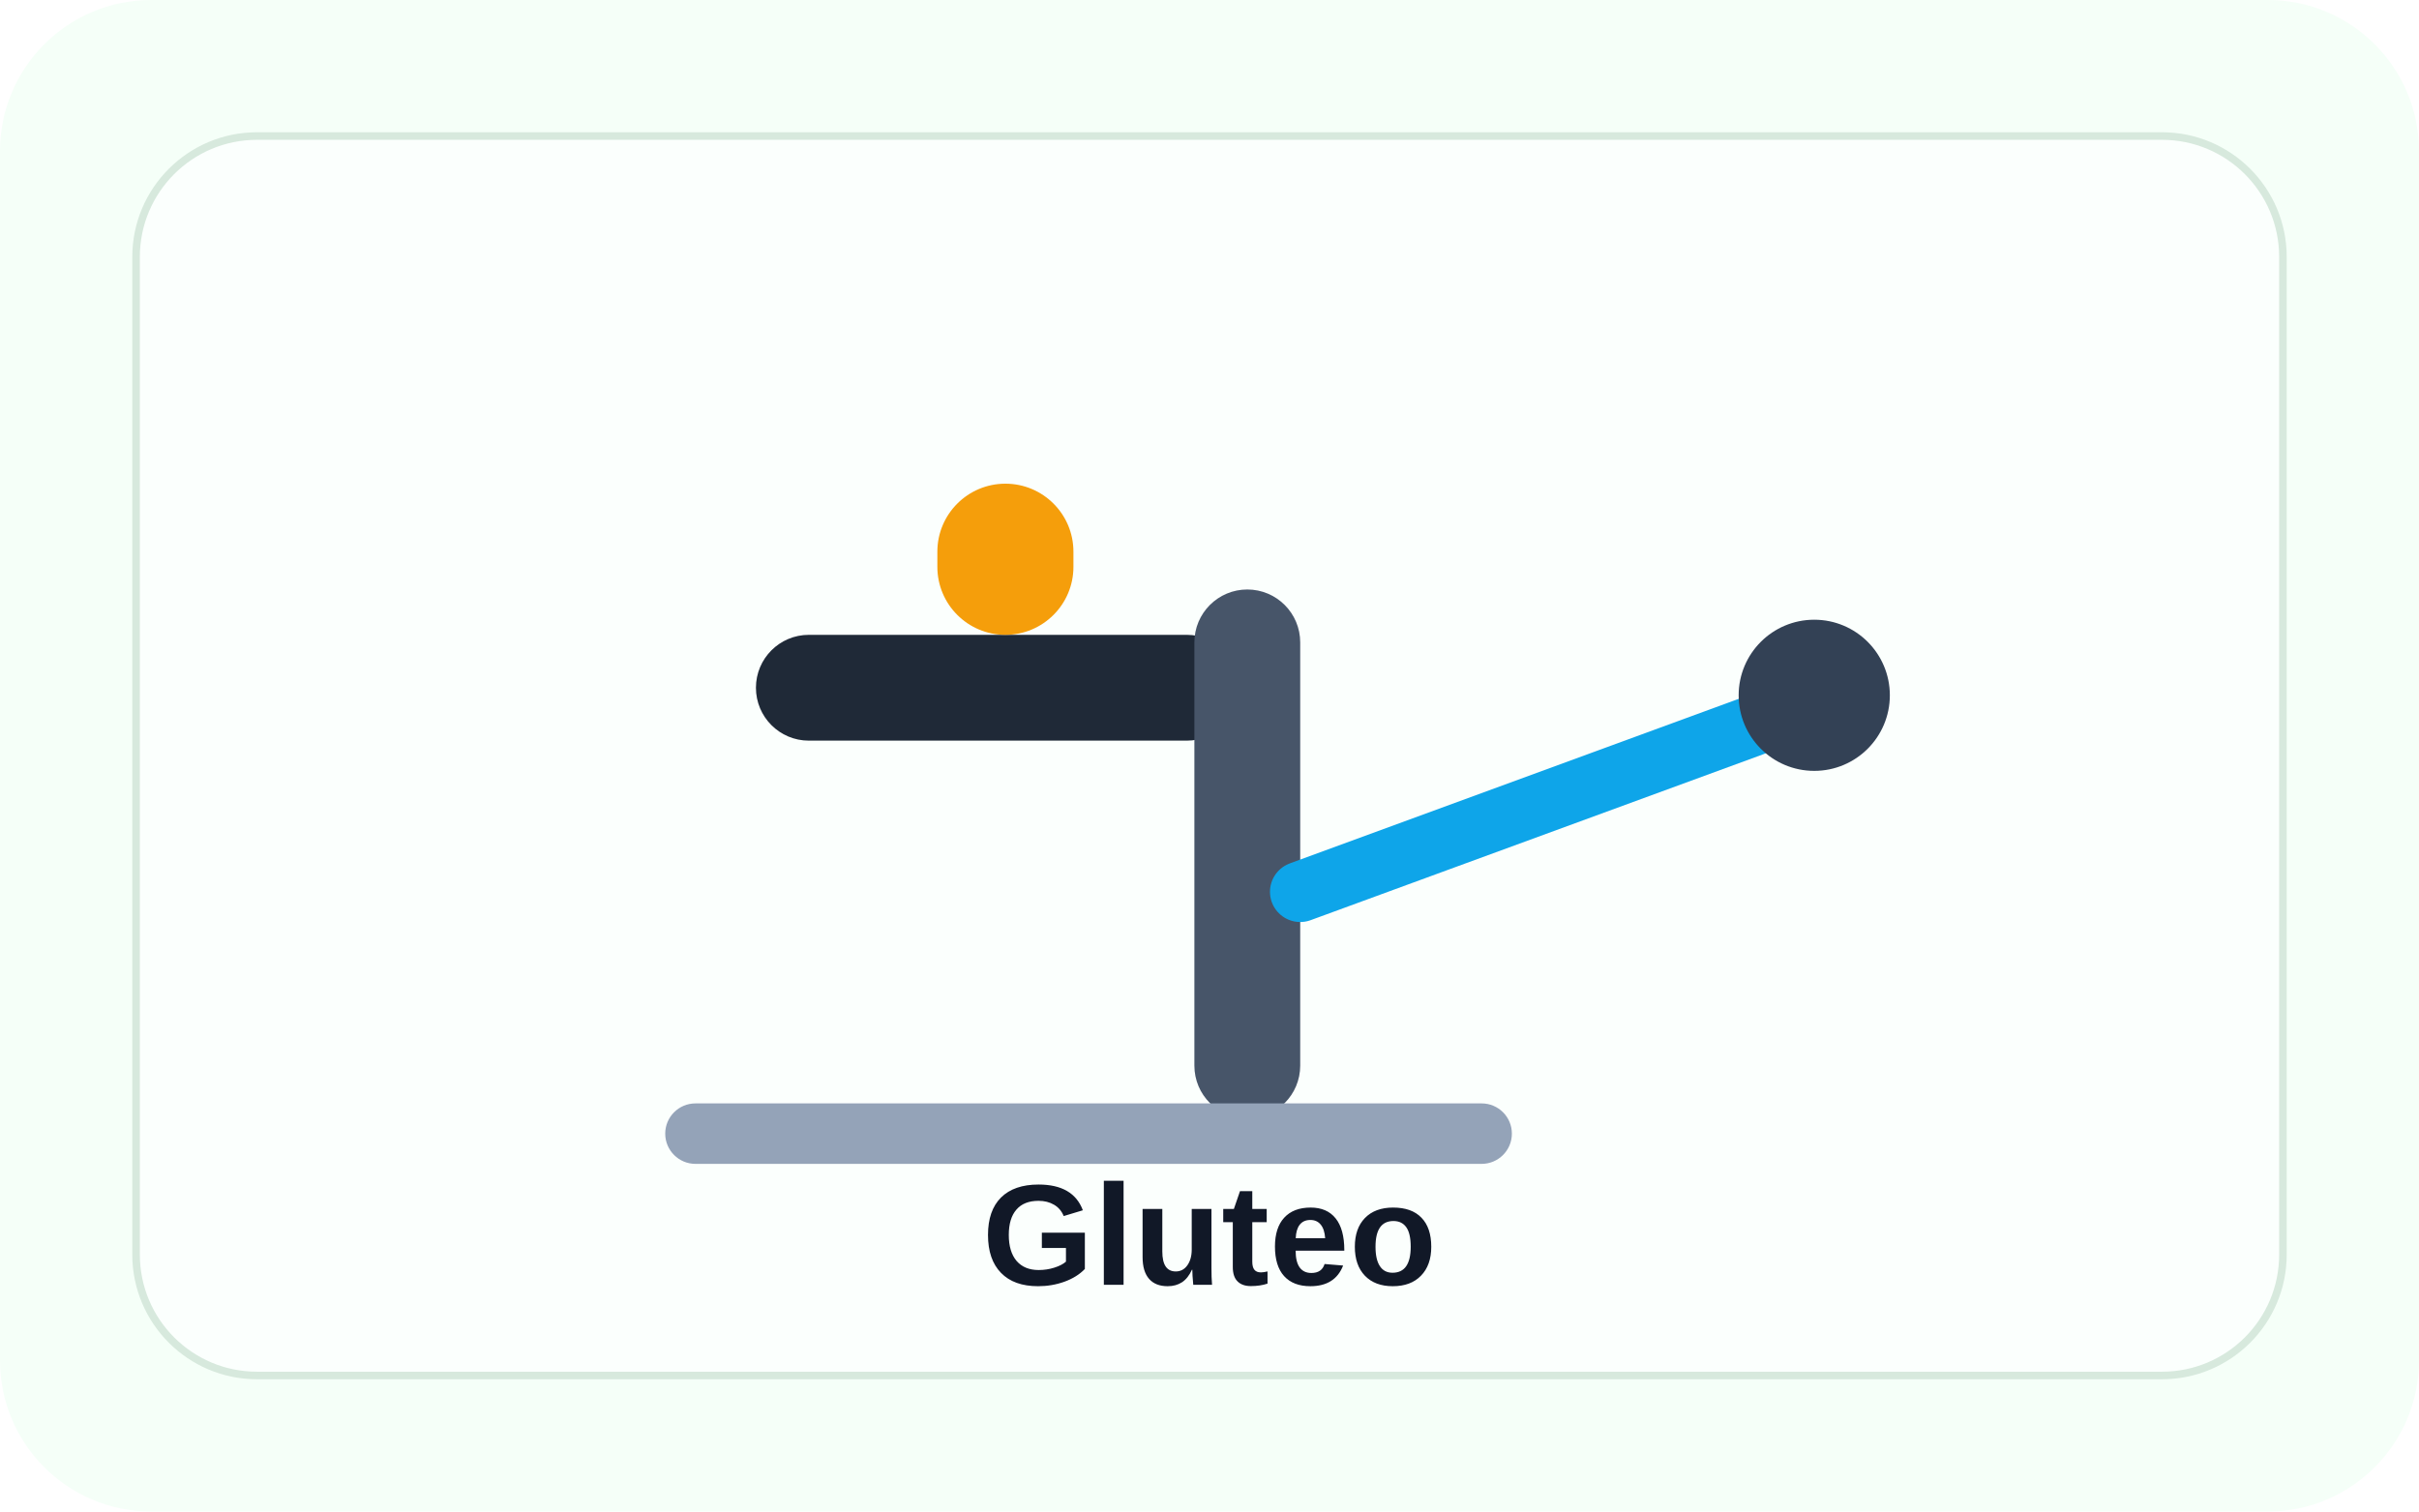
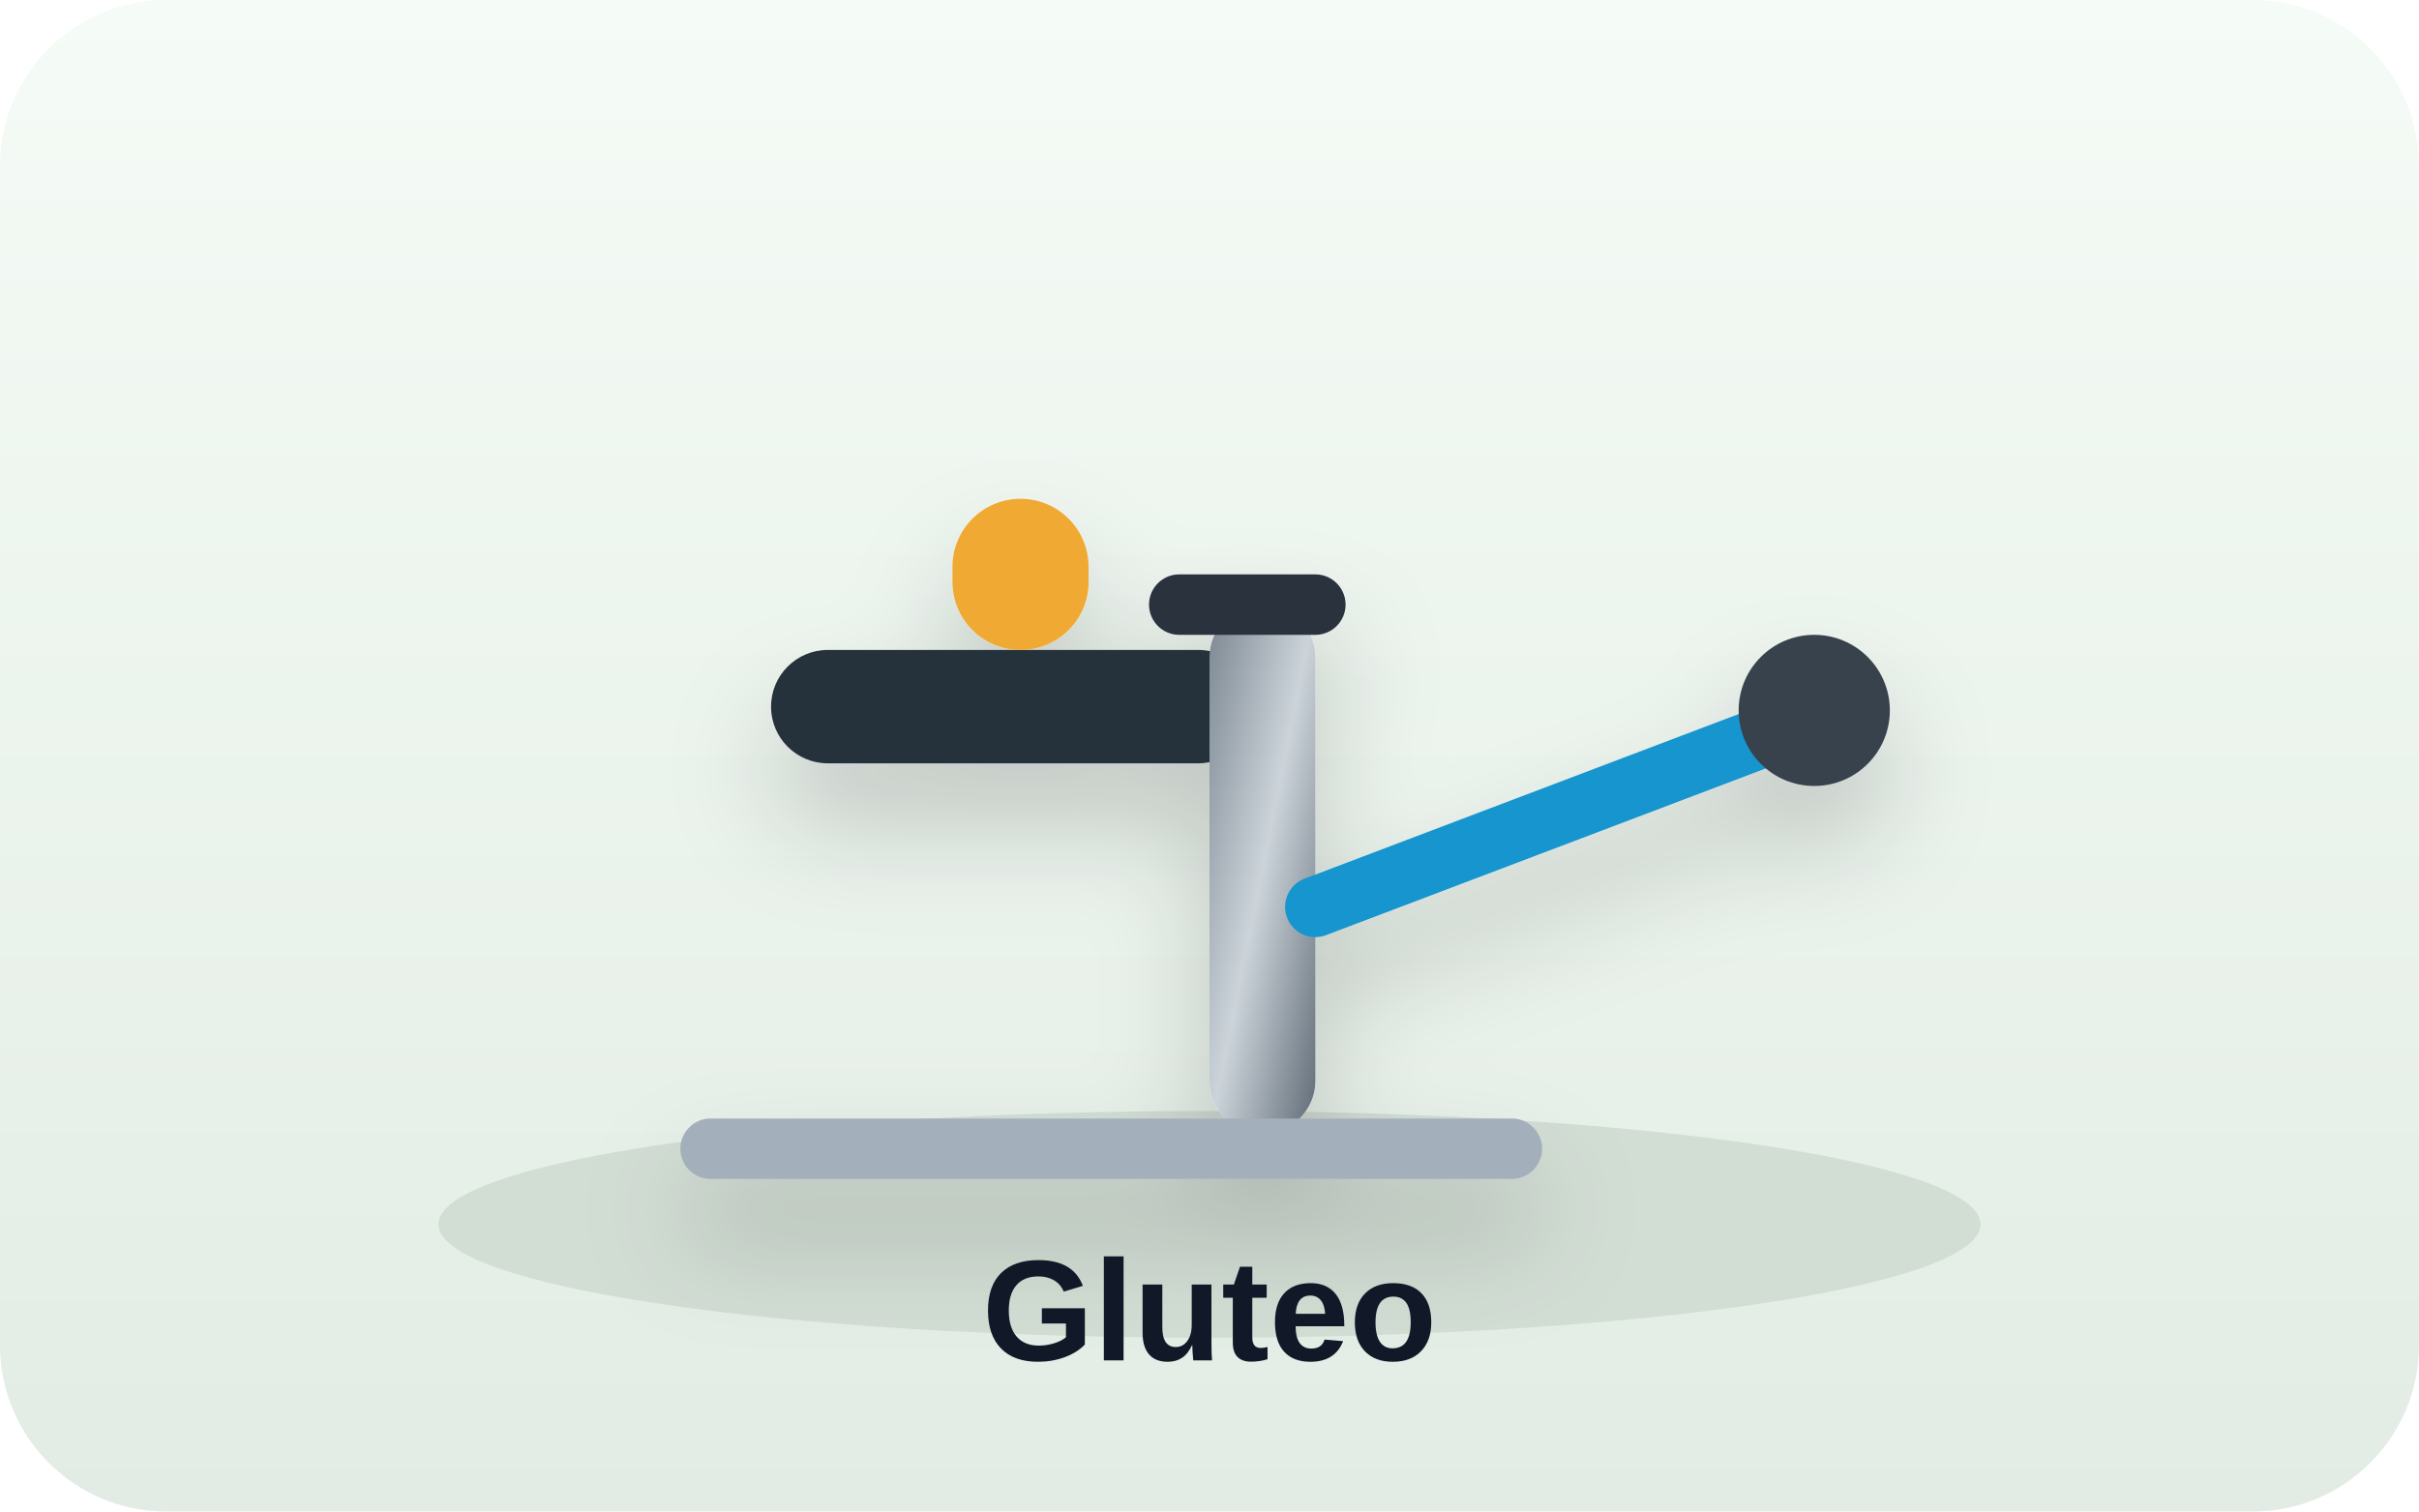
<svg xmlns="http://www.w3.org/2000/svg" viewBox="0 0 320 200" role="img" aria-label="Glúteo na máquina">
-   <rect width="320" height="200" rx="20" fill="#f5fff8" />
-   <rect x="18" y="18" width="284" height="164" rx="16" fill="#fbfffd" stroke="#d7e9dd" />
-   <rect x="100" y="84" width="64" height="14" rx="7" fill="#1f2937" />
-   <rect x="124" y="64" width="18" height="20" rx="9" fill="#f59e0b" />
-   <rect x="158" y="78" width="14" height="70" rx="7" fill="#475569" />
-   <path d="M172 118 L232 96" stroke="#0ea5e9" stroke-width="8" stroke-linecap="round" />
-   <circle cx="240" cy="92" r="10" fill="#334155" />
-   <rect x="88" y="146" width="112" height="8" rx="4" fill="#94a3b8" />
-   <text x="160" y="170" text-anchor="middle" font-family="Arial, sans-serif" font-size="19" font-weight="700" fill="#111827">Gluteo</text>
+   <defs>
+     <linearGradient id="bg-glute" x1="0" y1="0" x2="0" y2="1">
+       <stop offset="0" stop-color="#f5fbf6" />
+       <stop offset="1" stop-color="#e2ece4" />
+     </linearGradient>
+     <linearGradient id="metal-glute" x1="0" y1="0" x2="1" y2="1">
+       <stop offset="0" stop-color="#7b8690" />
+       <stop offset=".5" stop-color="#ccd4da" />
+       <stop offset="1" stop-color="#606b76" />
+     </linearGradient>
+     <filter id="shadow-glute" x="-20%" y="-20%" width="150%" height="170%">
+       <feDropShadow dx="0" dy="8" stdDeviation="7" flood-color="#000" flood-opacity=".18" />
+     </filter>
+   </defs>
+   <rect width="320" height="200" rx="22" fill="url(#bg-glute)" />
+   <ellipse cx="160" cy="162" rx="102" ry="15" fill="#d2ddd4" />
+   <g filter="url(#shadow-glute)">
+     <rect x="102" y="86" width="64" height="15" rx="7.5" fill="#28303a" />
+     <rect x="126" y="66" width="18" height="20" rx="9" fill="#f0a933" />
+     <rect x="160" y="80" width="14" height="70" rx="7" fill="url(#metal-glute)" />
+     <path d="M174 120 232 98" fill="none" stroke="#1795cf" stroke-width="8" stroke-linecap="round" />
+     <circle cx="240" cy="94" r="10" fill="#39424d" />
+     <rect x="90" y="148" width="114" height="8" rx="4" fill="#a3afbb" />
+     <rect x="152" y="76" width="26" height="8" rx="4" fill="#2b333d" />
+   </g>
+   <text x="160" y="180" text-anchor="middle" font-family="Arial, sans-serif" font-size="19" font-weight="700" fill="#111827">Gluteo</text>
</svg>
